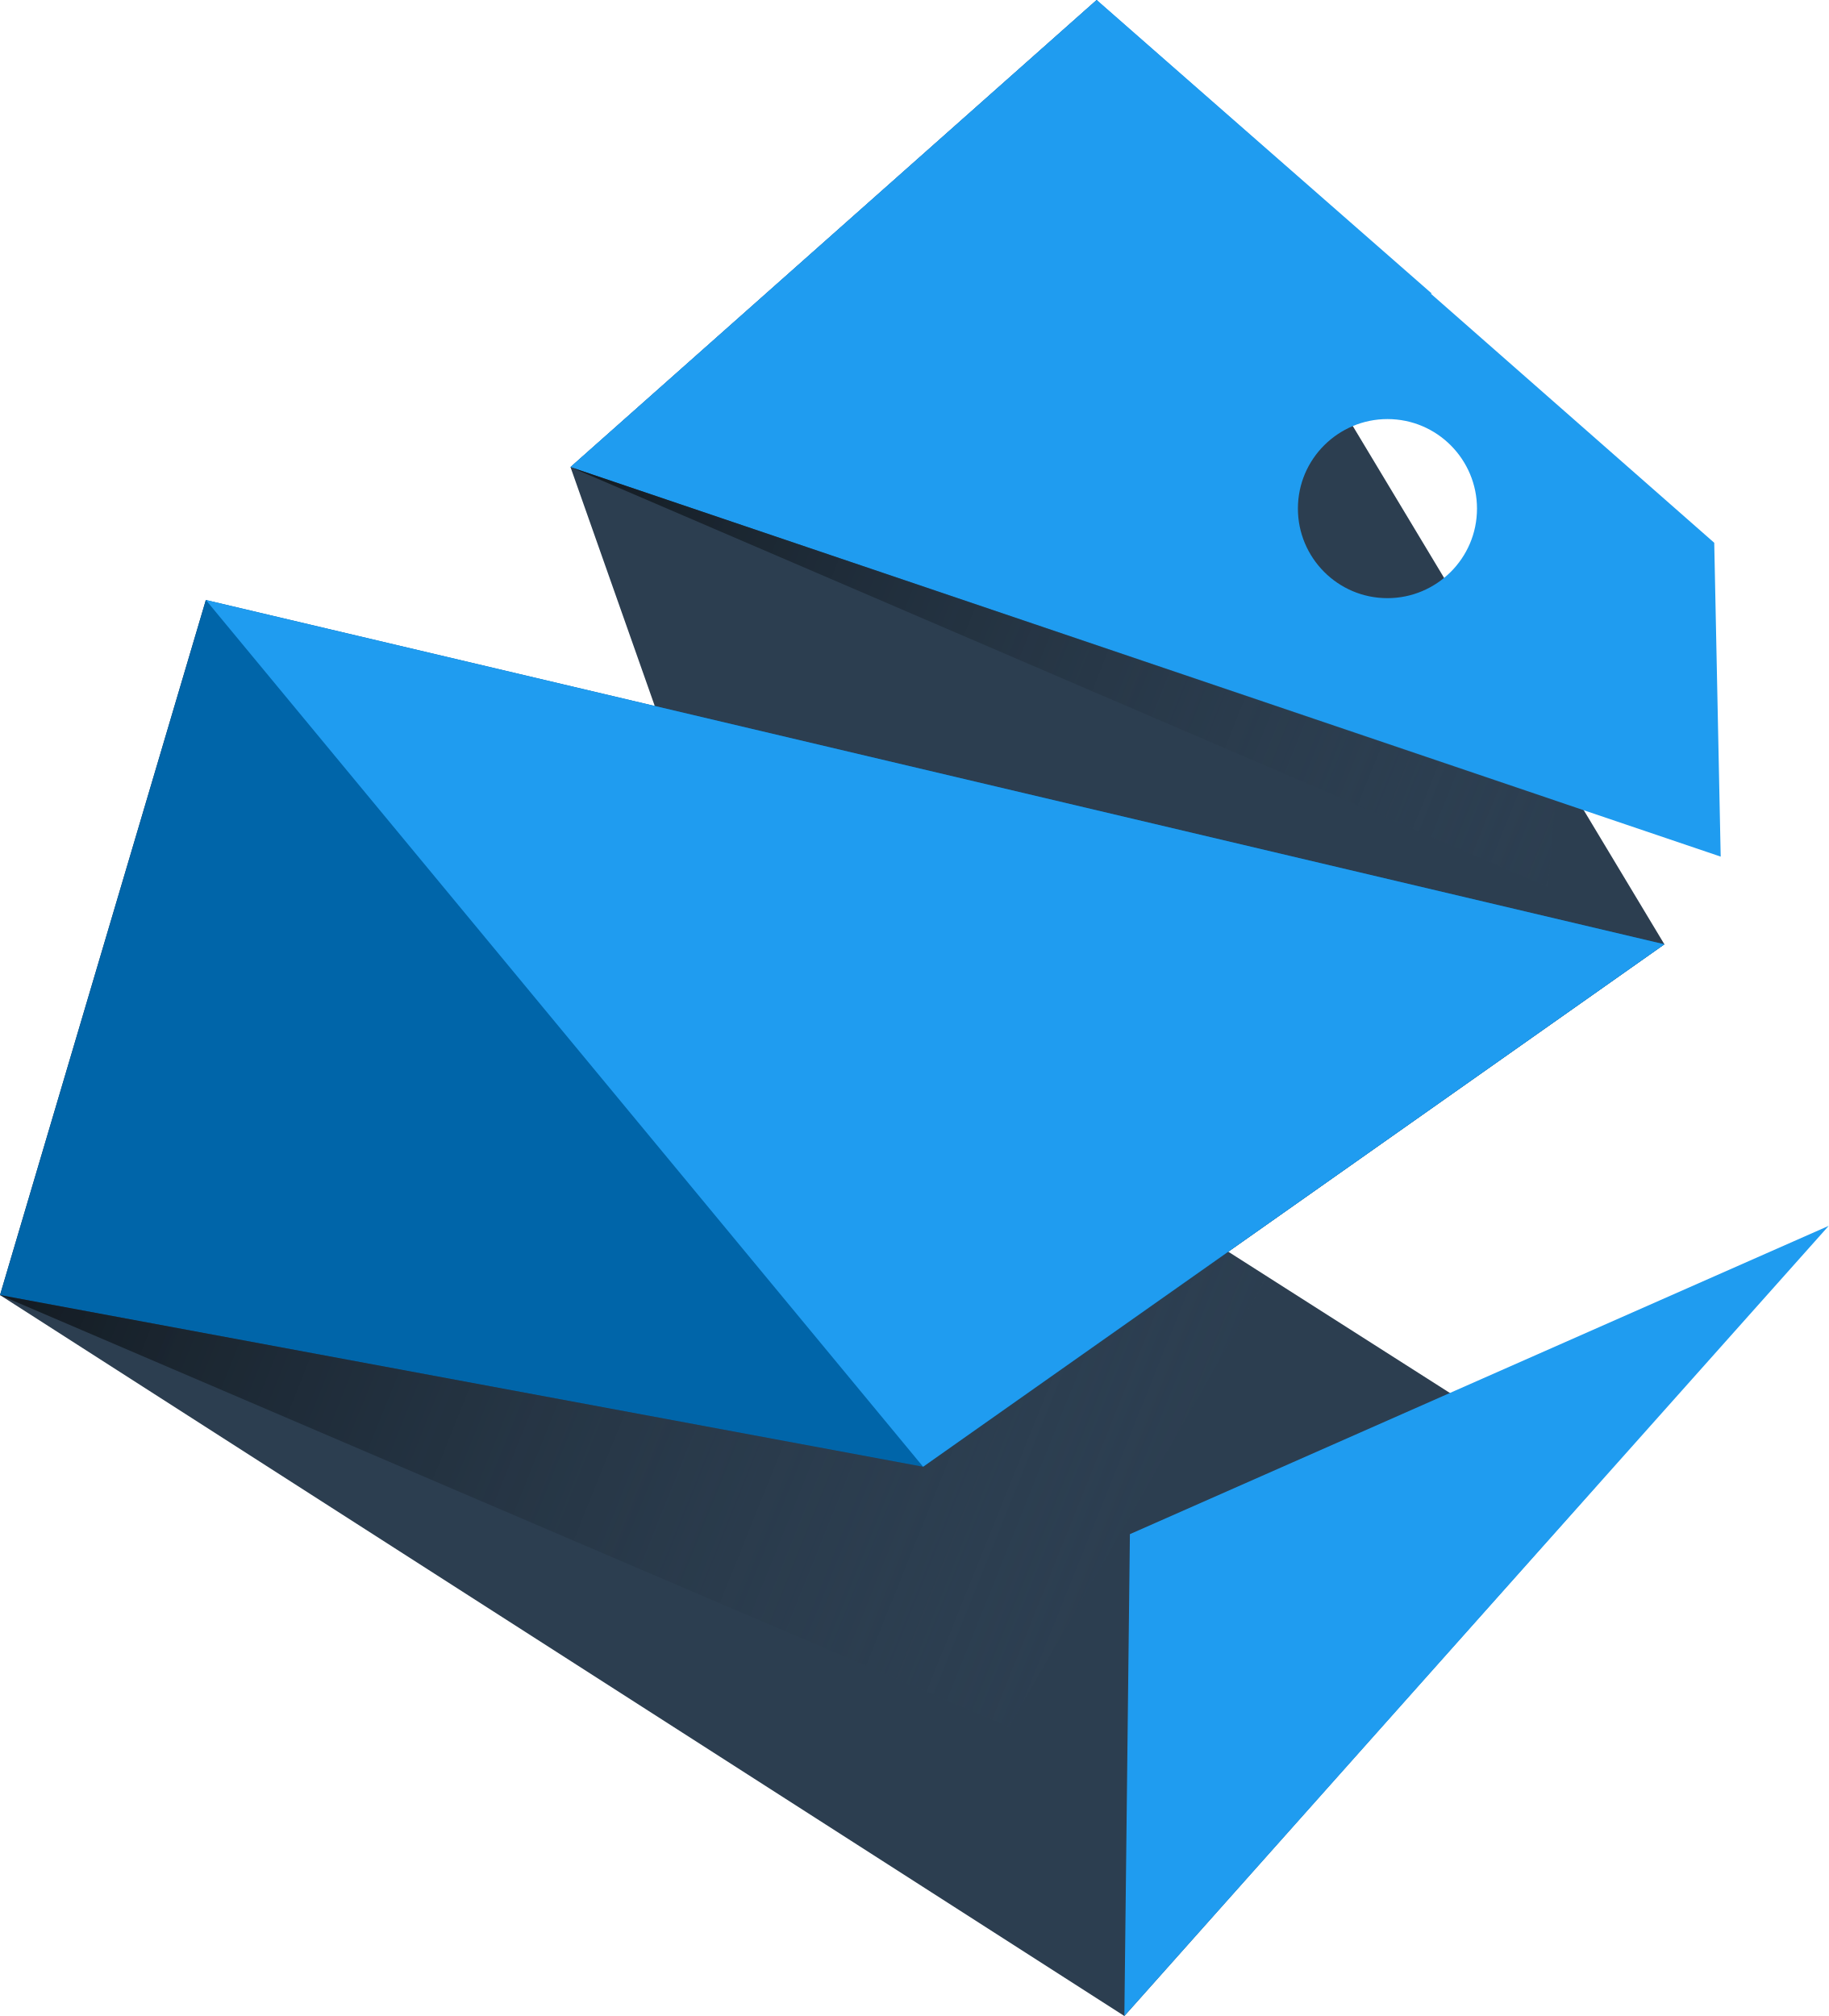
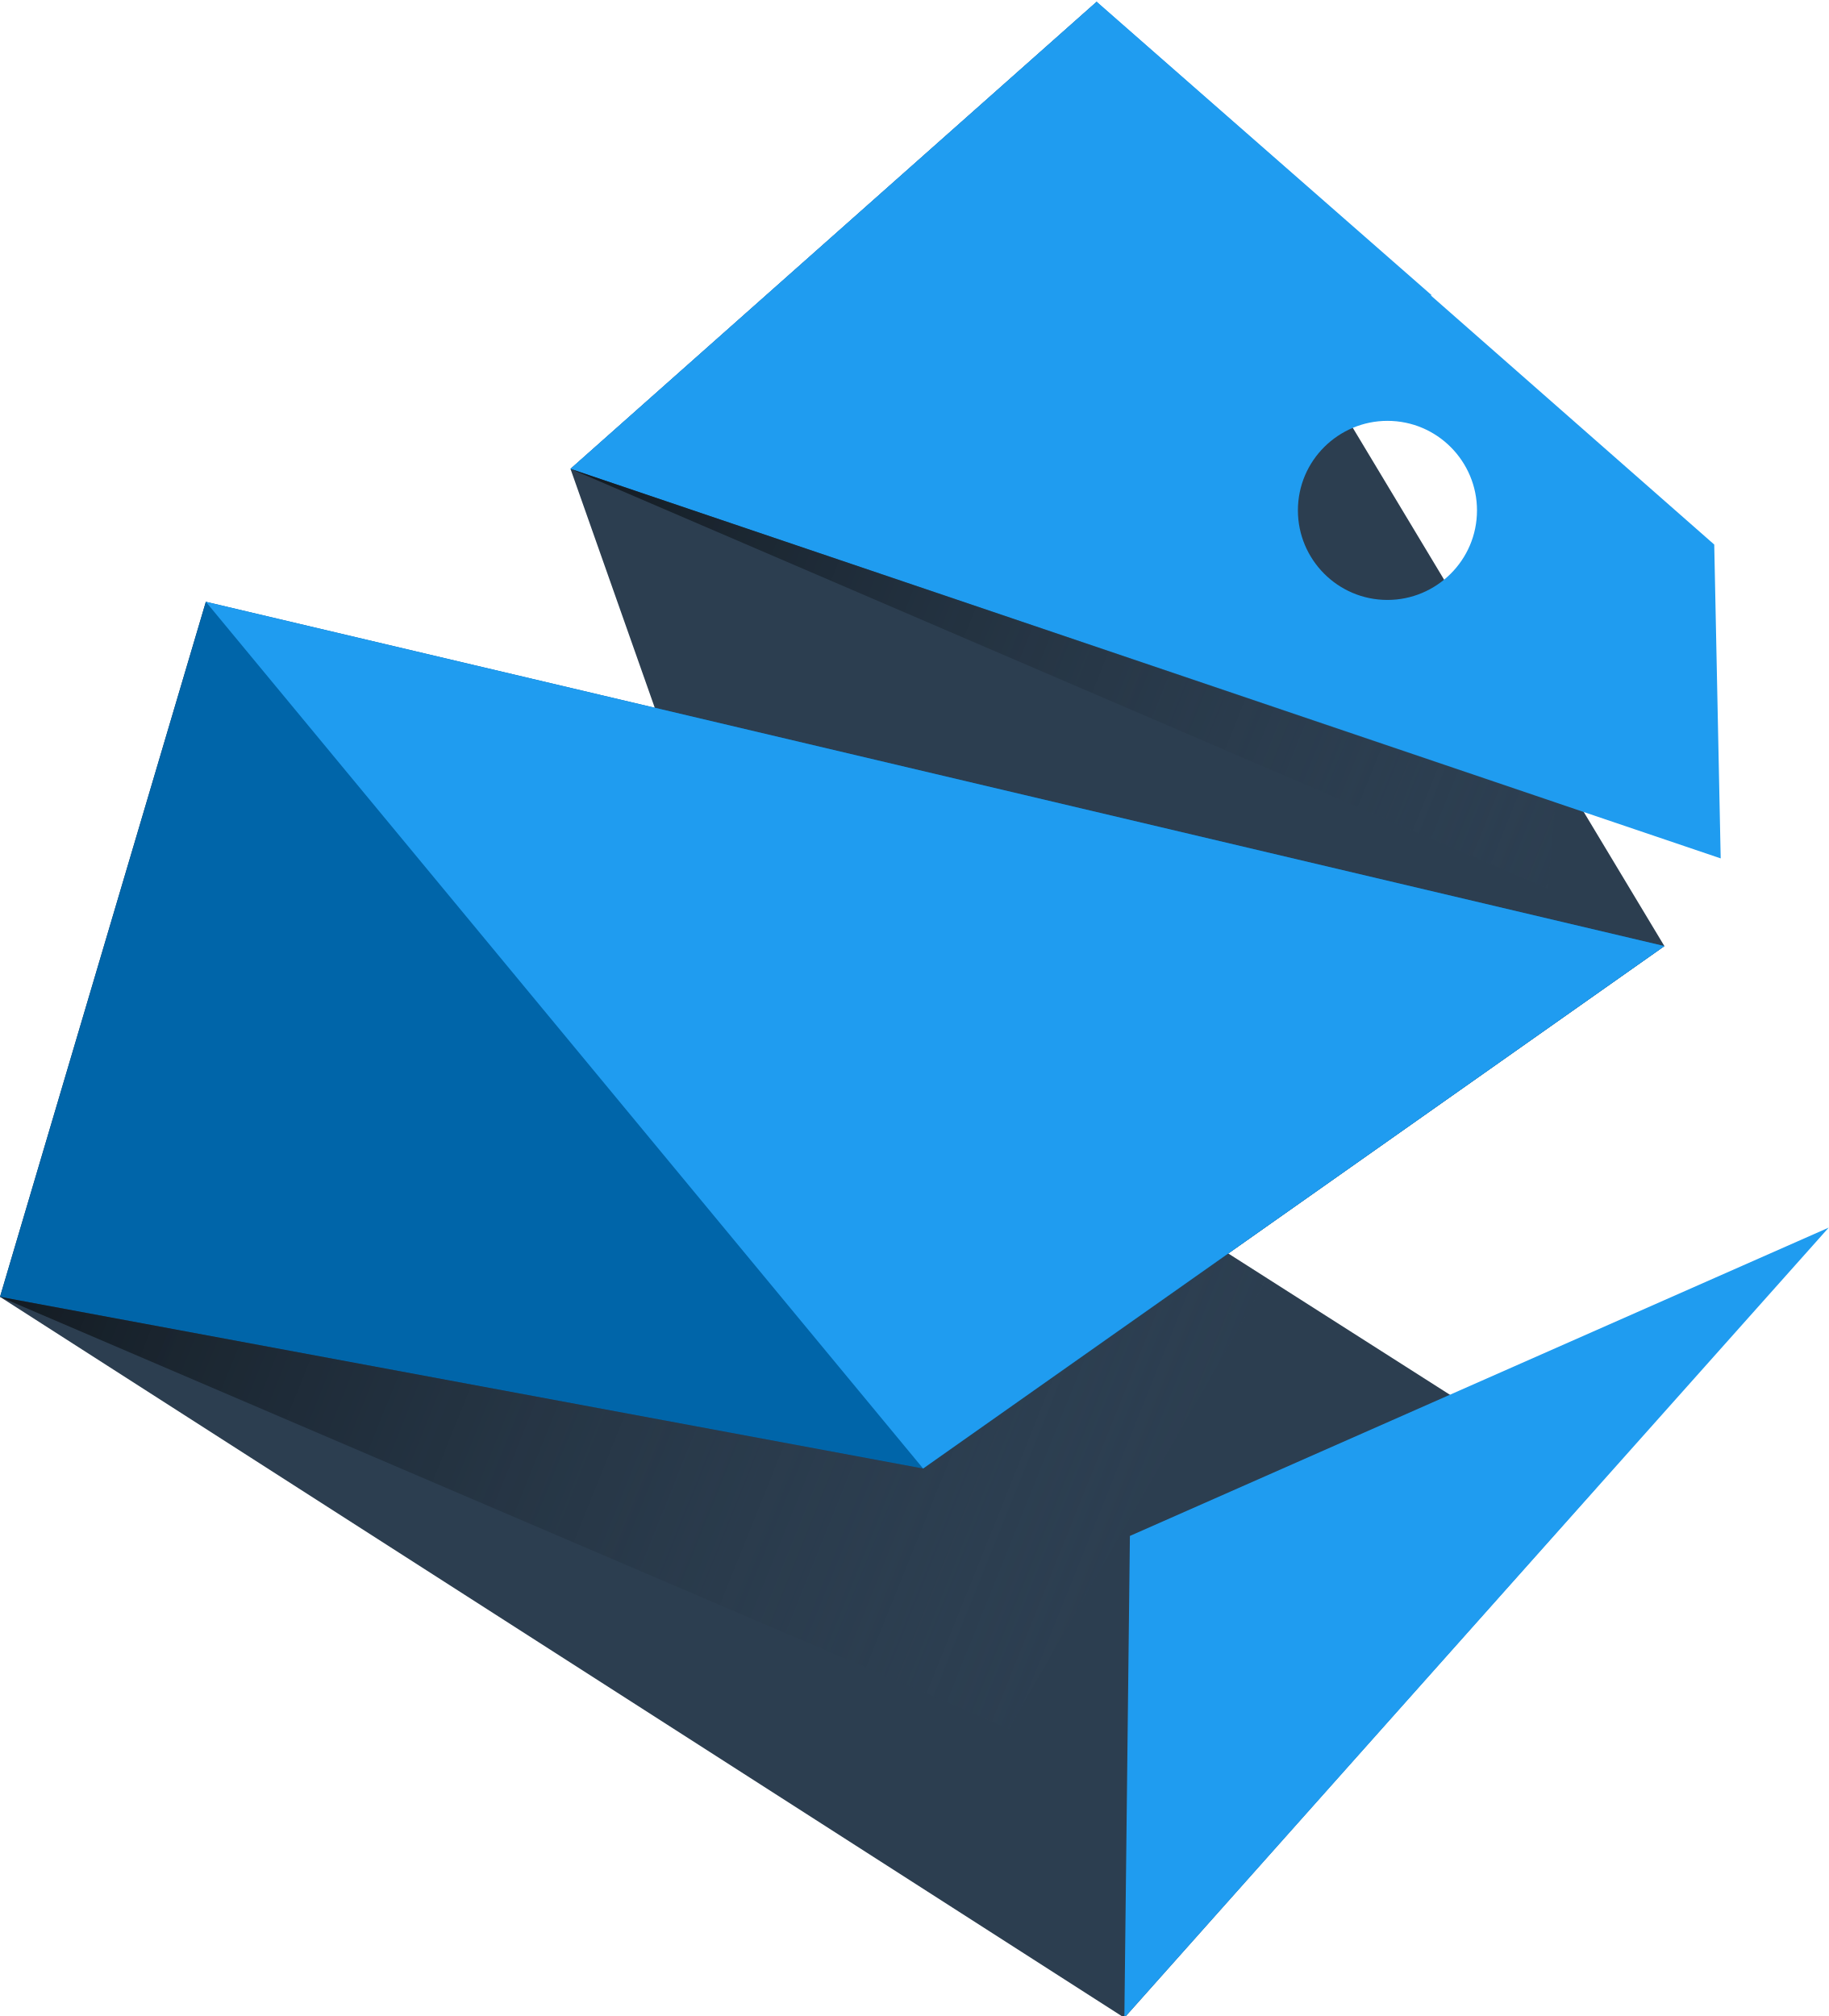
<svg xmlns="http://www.w3.org/2000/svg" version="1.1" id="Layer_1" x="0px" y="0px" viewBox="0 0 198.1 218.4" style="enable-background:new 0 0 198.1 218.4;" xml:space="preserve">
  <defs id="defs18" />
  <style type="text/css" id="style1">
	.st0{fill:url(#XMLID_8_);}
	.st1{fill:url(#XMLID_17_);}
	.st2{fill:url(#XMLID_26_);}
	.st3{fill:url(#XMLID_30_);}
	.st4{fill:url(#XMLID_31_);}
	.st5{fill:url(#XMLID_32_);}
	.st6{fill:url(#XMLID_33_);}
	.st7{fill:url(#XMLID_34_);}
	.st8{fill:url(#XMLID_35_);}
</style>
  <linearGradient id="XMLID_8_" gradientUnits="userSpaceOnUse" x1="154.883" y1="173.471" x2="-4.029" y2="112.568">
    <stop offset="0" style="stop-color:#2C3E50" id="stop1" />
    <stop offset="1" style="stop-color:#2C3E50" id="stop2" />
  </linearGradient>
-   <linearGradient id="XMLID_17_" gradientUnits="userSpaceOnUse" x1="88.325" y1="61.383" x2="109.878" y2="111.577" gradientTransform="matrix(0.8407 0.5416 -0.5416 0.8407 82.663 -38.4394)">
+   <linearGradient id="XMLID_17_" gradientUnits="userSpaceOnUse" x1="88.325" y1="61.383" x2="109.878" y2="111.577" gradientTransform="matrix(0.8407,0.5416,-0.5416,0.8407,82.663,-38.4394)">
    <stop offset="0" style="stop-color:#2C3E50" id="stop3" />
    <stop offset="1" style="stop-color:#2C3E50" id="stop4" />
  </linearGradient>
  <linearGradient id="XMLID_26_" gradientUnits="userSpaceOnUse" x1="-8.603" y1="107.104" x2="126.048" y2="116.455">
    <stop offset="0" style="stop-color:#F1C40F" id="stop5" />
    <stop offset="1" style="stop-color:#FFCF10" id="stop6" />
  </linearGradient>
  <linearGradient id="XMLID_30_" gradientUnits="userSpaceOnUse" x1="128.556" y1="276.198" x2="178.513" y2="101.033" gradientTransform="matrix(0.8407 0.5416 -0.5416 0.8407 82.663 -38.4394)">
    <stop offset="0" style="stop-color:#F1C40F" id="stop7" />
    <stop offset="1" style="stop-color:#FFCF10" id="stop8" />
  </linearGradient>
  <linearGradient id="XMLID_31_" gradientUnits="userSpaceOnUse" x1="54.673" y1="3.944" x2="163.173" y2="68.944">
    <stop offset="0" style="stop-color:#FFCF10" id="stop9" />
    <stop offset="1" style="stop-color:#F1C40F" id="stop10" />
  </linearGradient>
  <linearGradient id="XMLID_32_" gradientUnits="userSpaceOnUse" x1="138.577" y1="129.544" x2="31.077" y2="59.544">
    <stop offset="0" style="stop-color:#FFD633;stop-opacity:0" id="stop11" />
    <stop offset="0.998" style="stop-color:#FFD633" id="stop12" />
  </linearGradient>
  <linearGradient id="XMLID_33_" gradientUnits="userSpaceOnUse" x1="134.813" y1="166.836" x2="-5.687" y2="110.336">
    <stop offset="0" style="stop-color:#34495E;stop-opacity:0" id="stop13" />
    <stop offset="1" style="stop-color:#0B1014" id="stop14" />
  </linearGradient>
  <linearGradient id="XMLID_34_" gradientUnits="userSpaceOnUse" x1="176.354" y1="94.729" x2="48.635" y2="43.368">
    <stop offset="0" style="stop-color:#34495E;stop-opacity:0" id="stop15" />
    <stop offset="1" style="stop-color:#0B1014" id="stop16" />
  </linearGradient>
  <linearGradient id="XMLID_35_" gradientUnits="userSpaceOnUse" x1="67.752" y1="28.096" x2="145.28" y2="18.558">
    <stop offset="0" style="stop-color:#FFD633;stop-opacity:0" id="stop17" />
    <stop offset="0.998" style="stop-color:#FFD633" id="stop18" />
  </linearGradient>
-   <g id="g1">
-     <polygon id="XMLID_68_" class="st0" points="0,140.3 121.8,218.4 172.9,161 22.3,65 " />
-     <polygon id="XMLID_70_" class="st1" points="61.8,50.6 100,158.9 180.3,102.3 118.8,0 " />
-     <polygon id="XMLID_66_" class="st2" points="22.3,65 180.3,102.3 100,158.9 0,140.3 " style="fill:#0065a9;fill-opacity:1" />
-     <polygon id="XMLID_69_" class="st3" points="122.4,166.2 198.1,132.8 121.8,218.4 " style="fill:#1f9cf0;fill-opacity:1" />
-     <path id="XMLID_6_" class="st4" d="M185.7,58.8L118.8,0l-57,50.6l124.6,42.2L185.7,58.8z M150.3,64.8c-5.4,0-9.7-4.4-9.7-9.7  c0-5.4,4.4-9.7,9.7-9.7c5.4,0,9.7,4.4,9.7,9.7C160,60.5,155.6,64.8,150.3,64.8z" style="fill:#1f9cf0;fill-opacity:1" />
-     <polygon id="XMLID_2_" class="st5" points="180.3,102.3 100,158.9 22.3,65 " style="fill:#1f9cf0;fill-opacity:1" />
-     <polygon id="XMLID_1_" class="st6" points="0,140.3 0,140.3 109.3,187.1 137.3,138.3 133,135.6 100,158.9 " />
-     <polygon id="XMLID_7_" class="st7" points="61.8,50.6 167.7,96.1 168.5,86.7 " />
-     <polygon id="XMLID_29_" class="st8" points="155.1,31.8 118.8,0 61.8,50.6 " style="fill:#1f9cf0;fill-opacity:1" />
+   <g id="g1" transform="translate(0,0.1926514)">
+     <polygon id="XMLID_68_" class="st0" points="121.8,218.4 172.9,161 22.3,65 0,140.3 " style="fill:url(#XMLID_8_)" />
+     <polygon id="XMLID_70_" class="st1" points="100,158.9 180.3,102.3 118.8,0 61.8,50.6 " style="fill:url(#XMLID_17_)" />
+     <polygon id="XMLID_66_" class="st2" points="180.3,102.3 100,158.9 0,140.3 22.3,65 " style="fill:#0065a9;fill-opacity:1" />
+     <polygon id="XMLID_69_" class="st3" points="198.1,132.8 121.8,218.4 122.4,166.2 " style="fill:#1f9cf0;fill-opacity:1" />
+     <path id="XMLID_6_" class="st4" d="M 185.7,58.8 118.8,0 61.8,50.6 186.4,92.8 Z m -35.4,6 c -5.4,0 -9.7,-4.4 -9.7,-9.7 0,-5.4 4.4,-9.7 9.7,-9.7 5.4,0 9.7,4.4 9.7,9.7 0,5.4 -4.4,9.7 -9.7,9.7 z" style="fill:#1f9cf0;fill-opacity:1" />
+     <polygon id="XMLID_2_" class="st5" points="100,158.9 22.3,65 180.3,102.3 " style="fill:#1f9cf0;fill-opacity:1" />
+     <polygon id="XMLID_1_" class="st6" points="0,140.3 109.3,187.1 137.3,138.3 133,135.6 100,158.9 0,140.3 " style="fill:url(#XMLID_33_)" />
+     <polygon id="XMLID_7_" class="st7" points="167.7,96.1 168.5,86.7 61.8,50.6 " style="fill:url(#XMLID_34_)" />
+     <polygon id="XMLID_29_" class="st8" points="118.8,0 61.8,50.6 155.1,31.8 " style="fill:#1f9cf0;fill-opacity:1" />
  </g>
-   <text xml:space="preserve" style="font-style:normal;font-variant:normal;font-weight:normal;font-stretch:normal;font-size:48px;line-height:1.25;font-family:'Fredericka the Great';-inkscape-font-specification:'Fredericka the Great, Normal';font-variant-ligatures:normal;font-variant-caps:normal;font-variant-numeric:normal;font-variant-east-asian:normal;letter-spacing:0px;word-spacing:0px;fill:#0065a9;fill-opacity:1;stroke:none" x="218.741" y="156.947" id="text1">
-     <tspan id="tspan1" x="218.741" y="156.947" style="font-style:normal;font-variant:normal;font-weight:normal;font-stretch:normal;font-size:48px;font-family:'Fredericka the Great';-inkscape-font-specification:'Fredericka the Great, Normal';font-variant-ligatures:normal;font-variant-caps:normal;font-variant-numeric:normal;font-variant-east-asian:normal;fill:#0065a9;fill-opacity:1">pyRevit with</tspan>
-     <tspan x="218.741" y="216.947" id="tspan2" style="font-style:normal;font-variant:normal;font-weight:normal;font-stretch:normal;font-size:48px;font-family:'Fredericka the Great';-inkscape-font-specification:'Fredericka the Great, Normal';font-variant-ligatures:normal;font-variant-caps:normal;font-variant-numeric:normal;font-variant-east-asian:normal;fill:#0065a9;fill-opacity:1">VSCode</tspan>
+   <text xml:space="preserve" style="font-style:normal;font-variant:normal;font-weight:normal;font-stretch:normal;font-size:88px;line-height:1.25;font-family:'Fredericka the Great';-inkscape-font-specification:'Fredericka the Great, Normal';font-variant-ligatures:normal;font-variant-caps:normal;font-variant-numeric:normal;font-variant-east-asian:normal;letter-spacing:0px;word-spacing:0px;fill:#1f9cf0;fill-opacity:1;stroke:none;stroke-width:1.243" x="223.077" y="86.104" id="text1">
+     <tspan id="tspan1" x="223.077" y="86.104" style="font-style:normal;font-variant:normal;font-weight:normal;font-stretch:normal;font-size:88px;font-family:'Fredericka the Great';-inkscape-font-specification:'Fredericka the Great, Normal';font-variant-ligatures:normal;font-variant-caps:normal;font-variant-numeric:normal;font-variant-east-asian:normal;fill:#1f9cf0;fill-opacity:1;stroke-width:1.243">pyRevit with</tspan>
+     <tspan x="223.077" y="196.104" id="tspan2" style="font-style:normal;font-variant:normal;font-weight:normal;font-stretch:normal;font-size:88px;font-family:'Fredericka the Great';-inkscape-font-specification:'Fredericka the Great, Normal';font-variant-ligatures:normal;font-variant-caps:normal;font-variant-numeric:normal;font-variant-east-asian:normal;fill:#1f9cf0;fill-opacity:1;stroke-width:1.243">VSCode</tspan>
  </text>
</svg>
